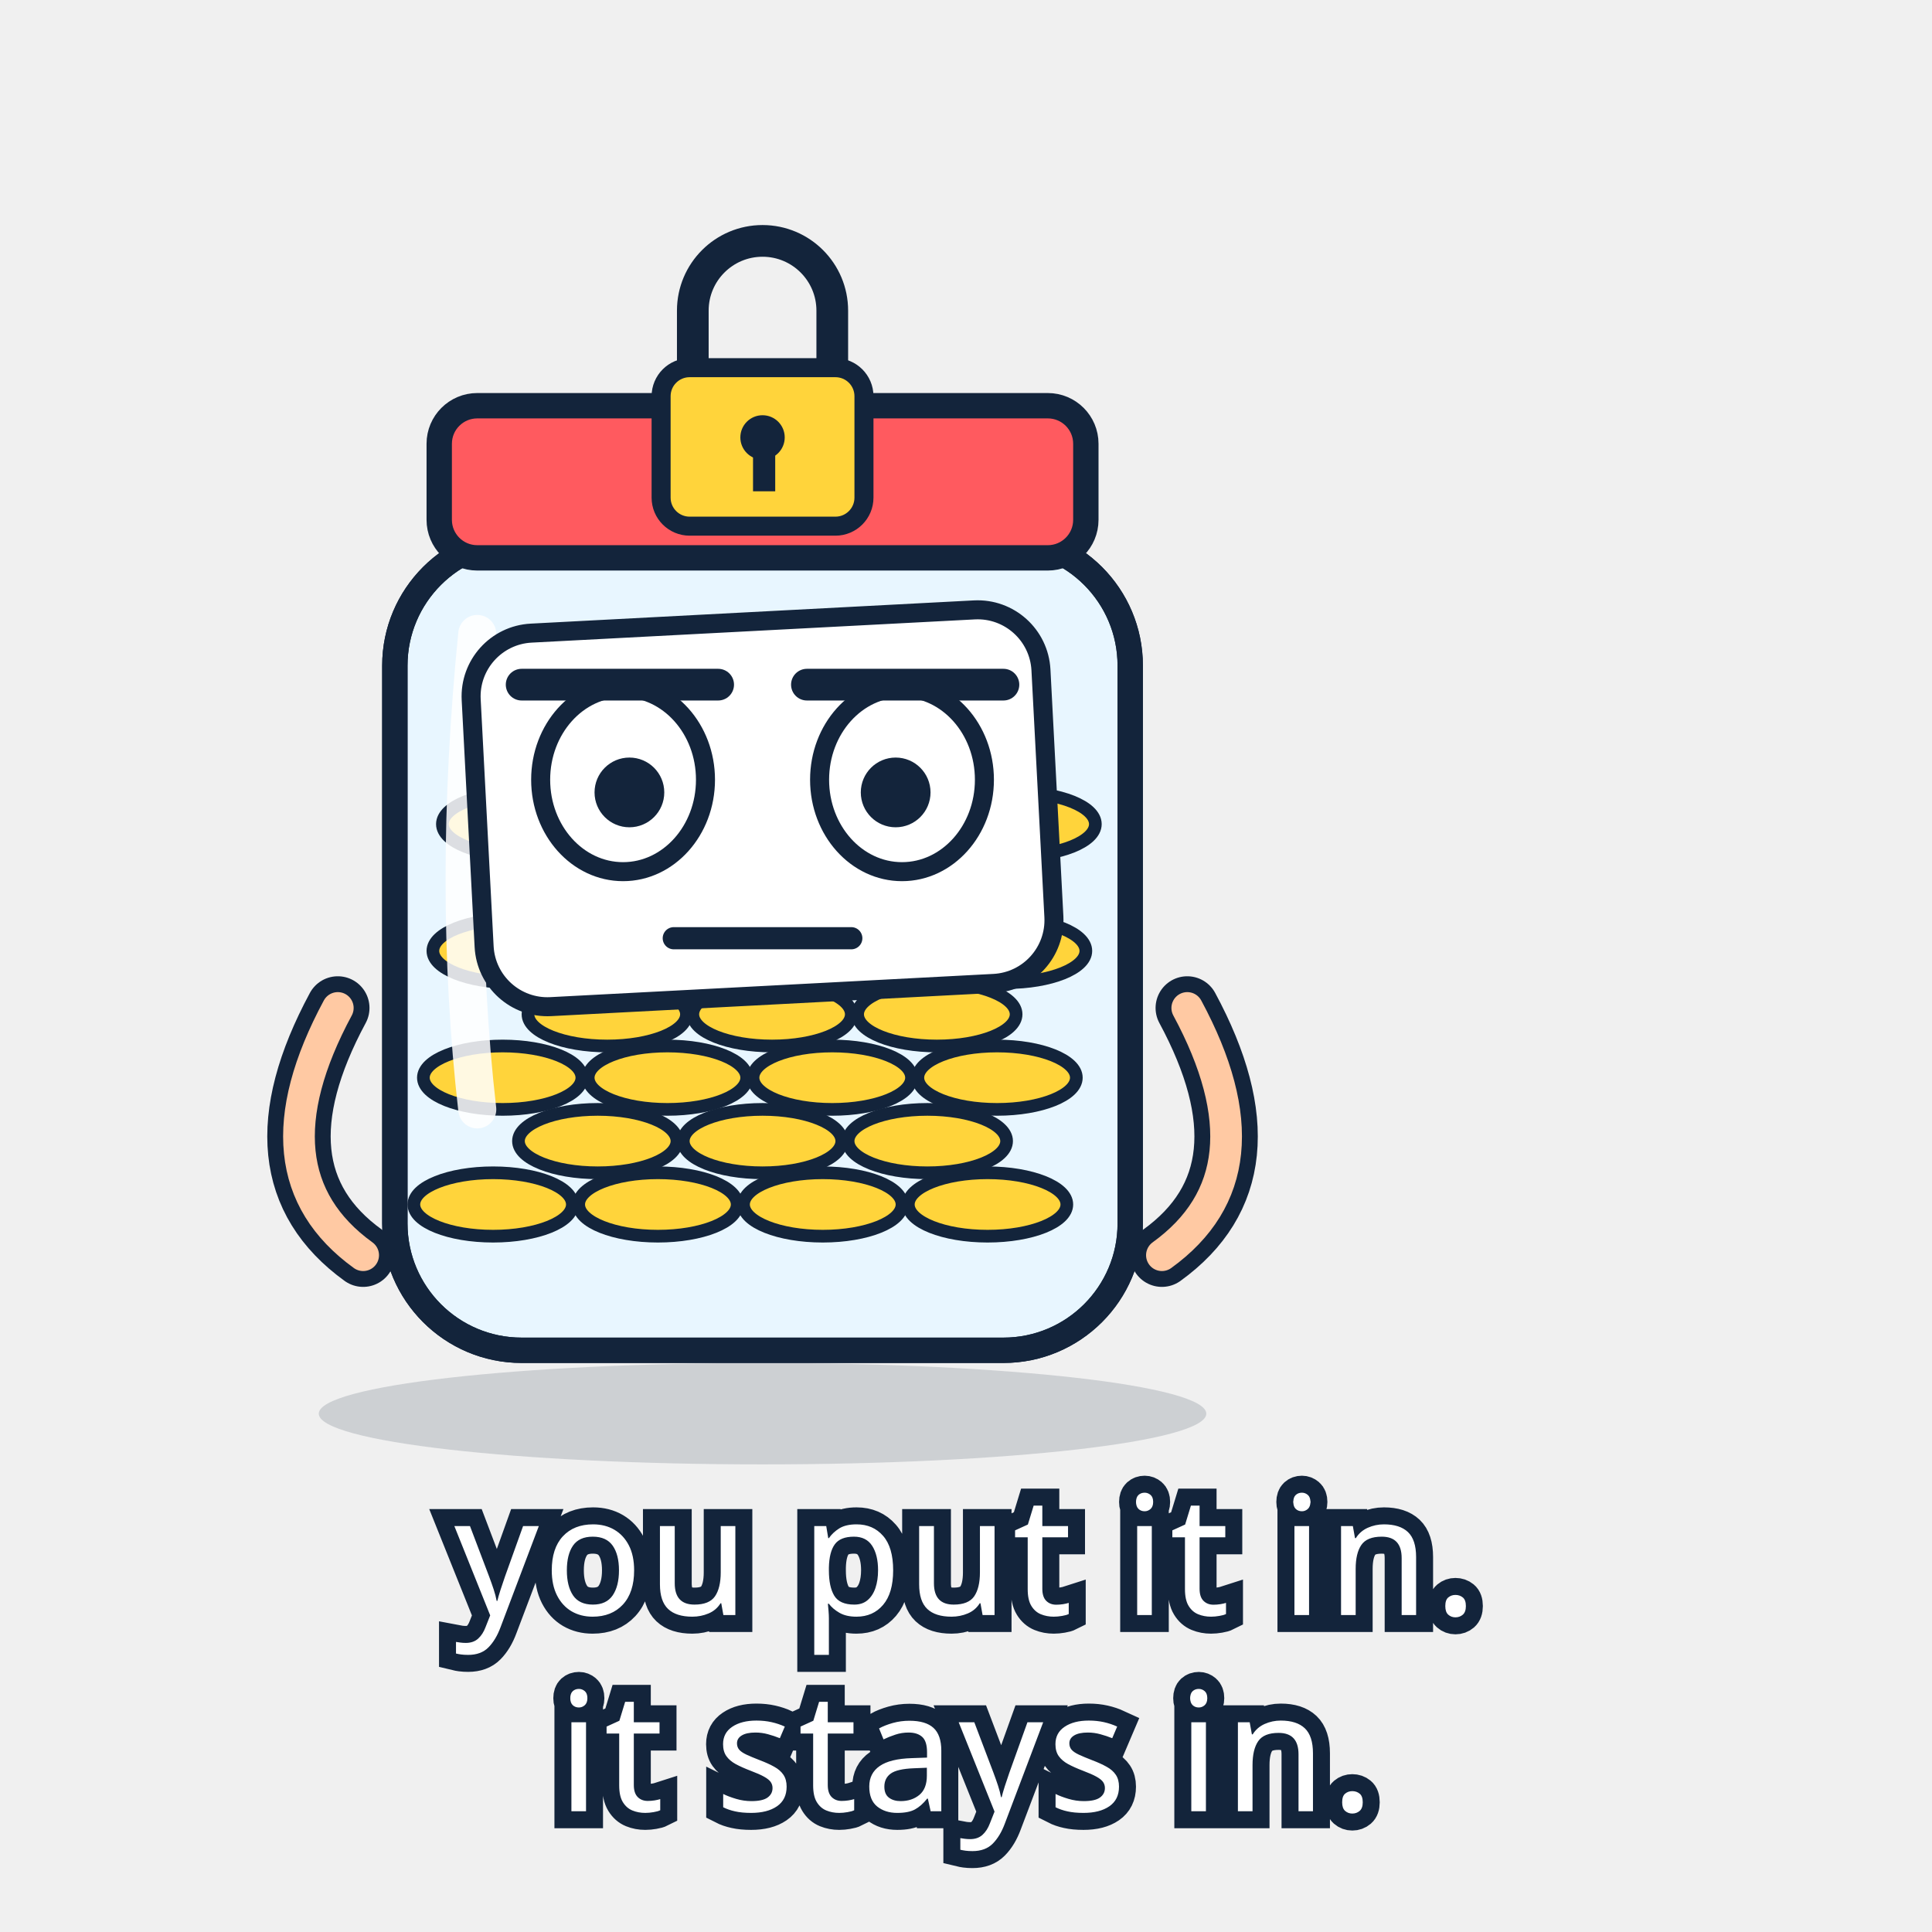
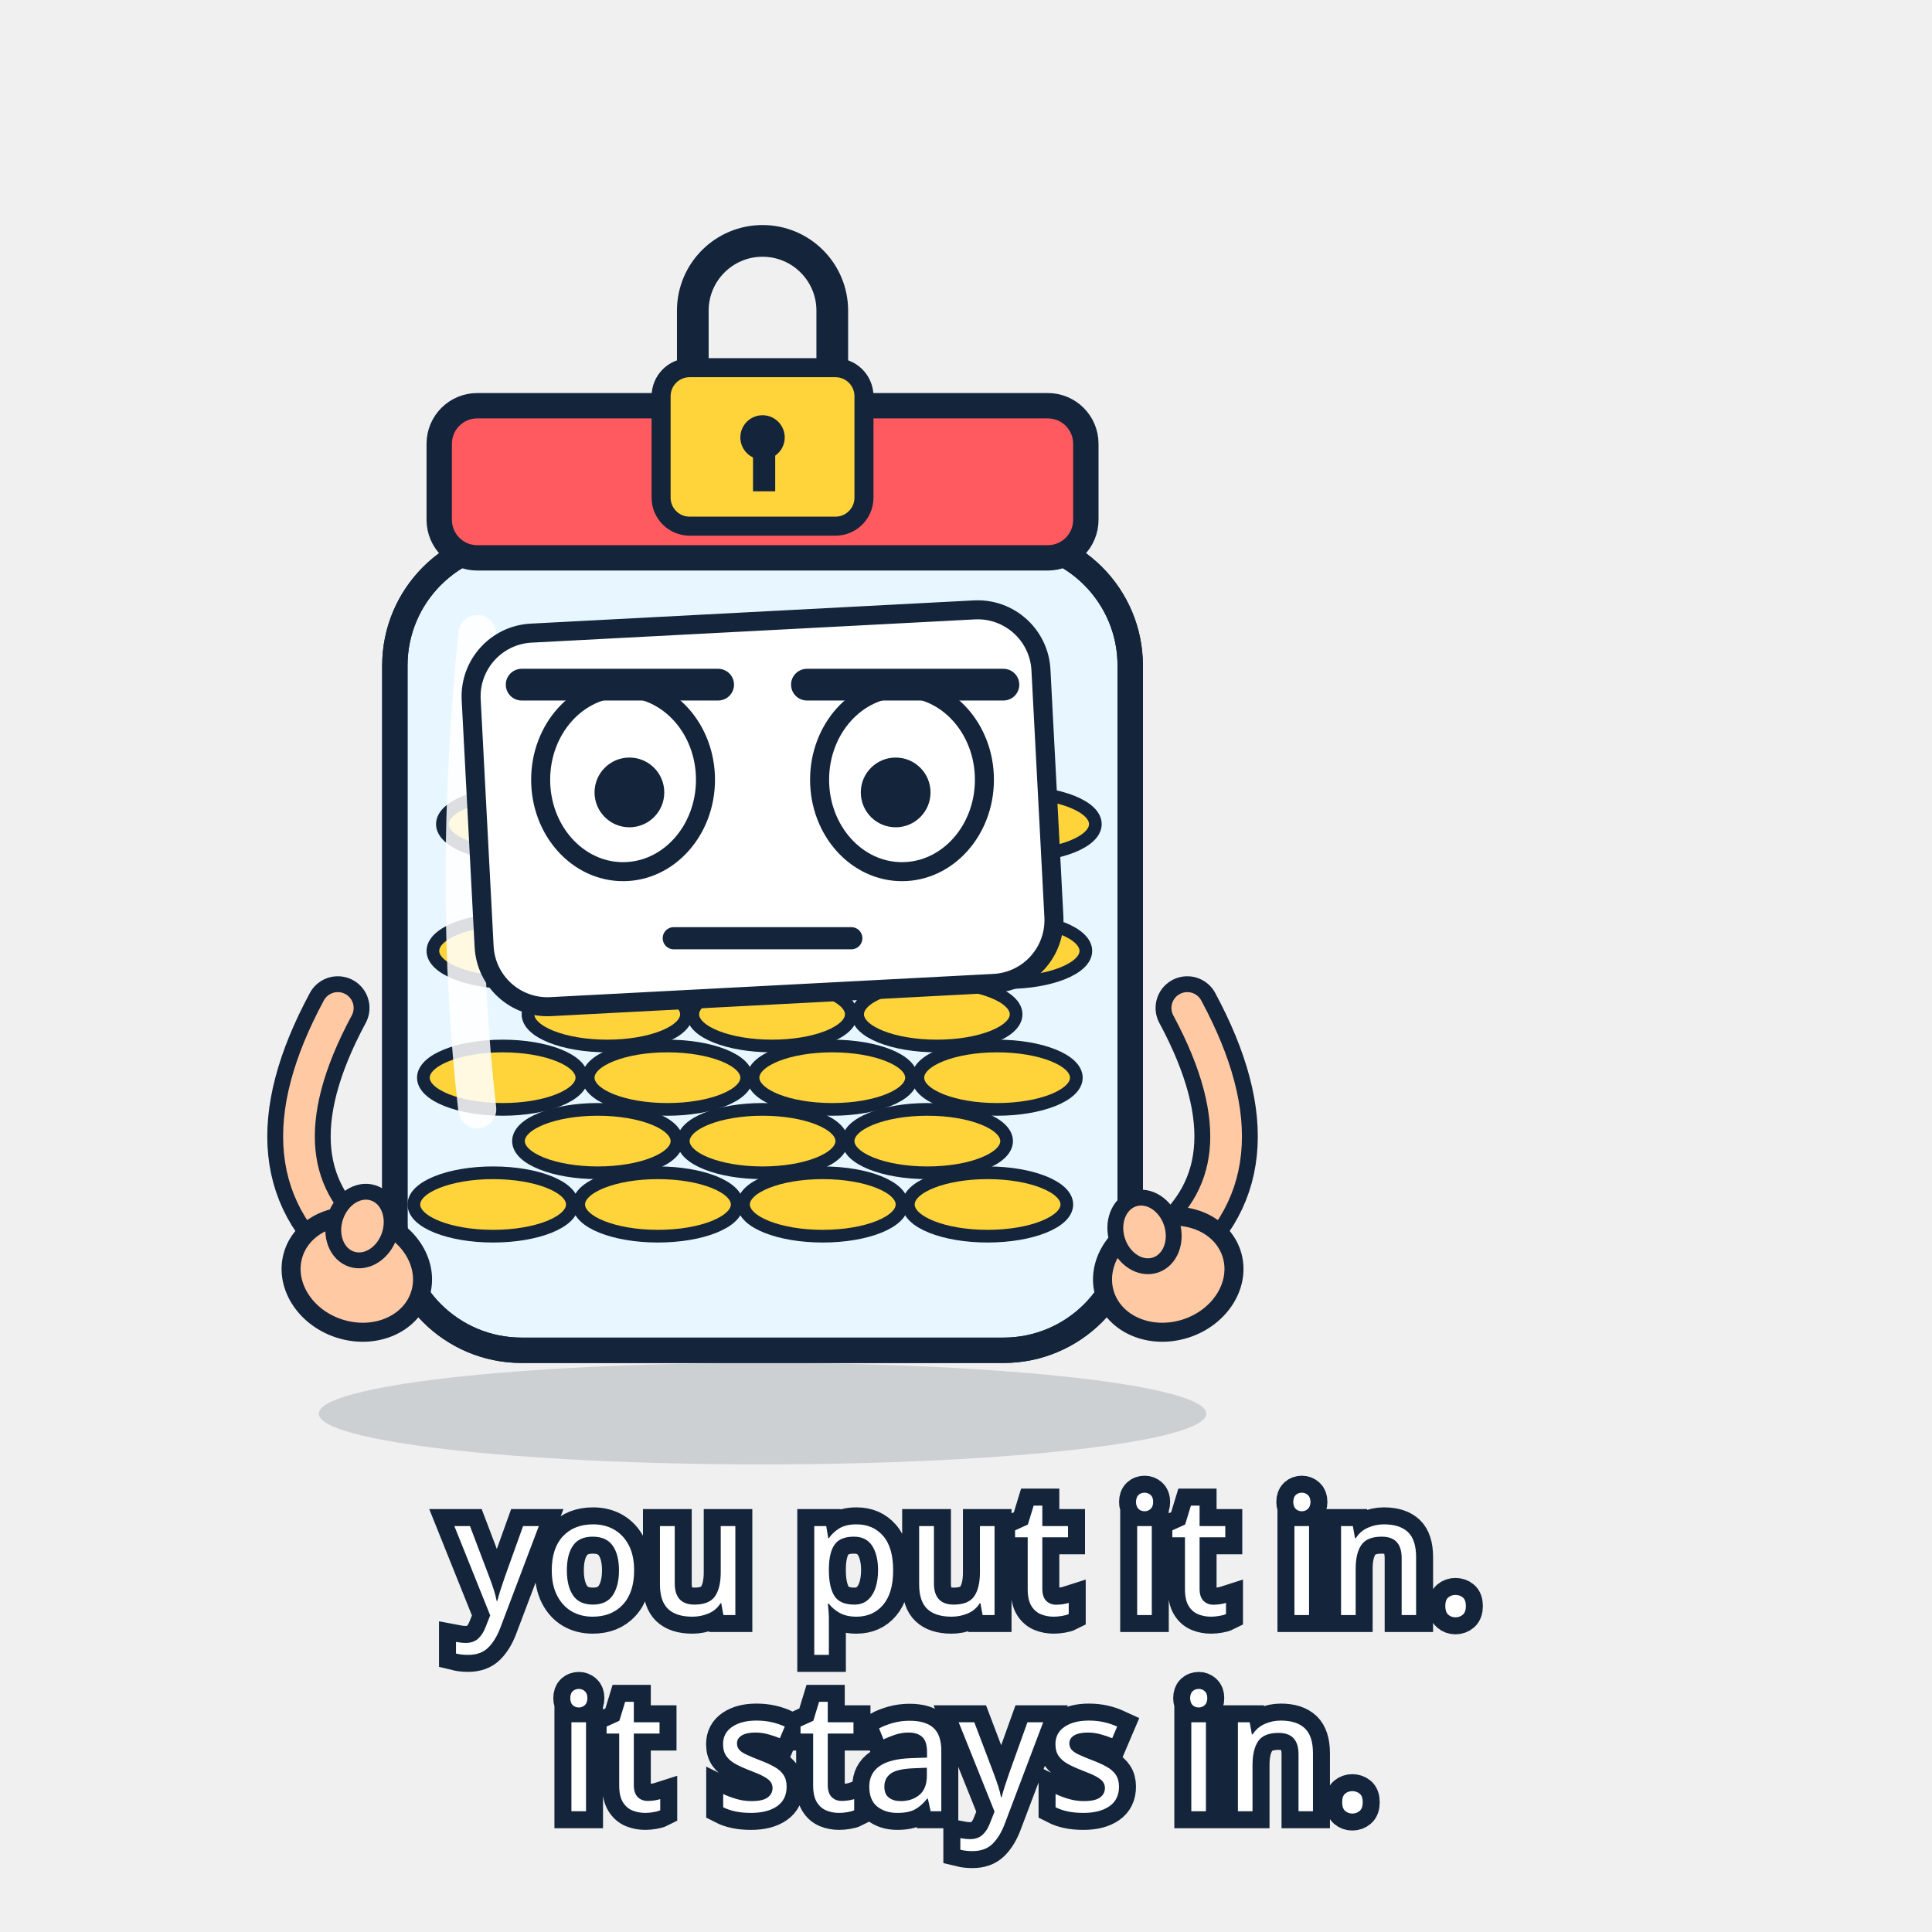
<svg xmlns="http://www.w3.org/2000/svg" viewBox="0 0 512 512" width="512" height="512">
  <defs>
    <clipPath id="jarclip">
      <rect x="96" y="120" width="232" height="256" rx="40" />
    </clipPath>
  </defs>
  <g transform="translate(24,42) scale(0.84)">
    <ellipse cx="212" cy="396" rx="140" ry="16" fill="#13243B" opacity=".16" />
    <rect x="96" y="120" width="232" height="256" rx="40" fill="#E8F6FF" stroke="#13243B" stroke-width="8" />
    <g clip-path="url(#jarclip)">
      <ellipse cx="127" cy="330" rx="25" ry="10" fill="#FFD43B" stroke="#13243B" stroke-width="4" />
      <ellipse cx="179" cy="330" rx="25" ry="10" fill="#FFD43B" stroke="#13243B" stroke-width="4" />
      <ellipse cx="231" cy="330" rx="25" ry="10" fill="#FFD43B" stroke="#13243B" stroke-width="4" />
      <ellipse cx="283" cy="330" rx="25" ry="10" fill="#FFD43B" stroke="#13243B" stroke-width="4" />
      <ellipse cx="160" cy="310" rx="25" ry="10" fill="#FFD43B" stroke="#13243B" stroke-width="4" />
      <ellipse cx="212" cy="310" rx="25" ry="10" fill="#FFD43B" stroke="#13243B" stroke-width="4" />
      <ellipse cx="264" cy="310" rx="25" ry="10" fill="#FFD43B" stroke="#13243B" stroke-width="4" />
      <ellipse cx="130" cy="290" rx="25" ry="10" fill="#FFD43B" stroke="#13243B" stroke-width="4" />
      <ellipse cx="182" cy="290" rx="25" ry="10" fill="#FFD43B" stroke="#13243B" stroke-width="4" />
      <ellipse cx="234" cy="290" rx="25" ry="10" fill="#FFD43B" stroke="#13243B" stroke-width="4" />
      <ellipse cx="286" cy="290" rx="25" ry="10" fill="#FFD43B" stroke="#13243B" stroke-width="4" />
      <ellipse cx="163" cy="270" rx="25" ry="10" fill="#FFD43B" stroke="#13243B" stroke-width="4" />
      <ellipse cx="215" cy="270" rx="25" ry="10" fill="#FFD43B" stroke="#13243B" stroke-width="4" />
      <ellipse cx="267" cy="270" rx="25" ry="10" fill="#FFD43B" stroke="#13243B" stroke-width="4" />
      <ellipse cx="133" cy="250" rx="25" ry="10" fill="#FFD43B" stroke="#13243B" stroke-width="4" />
      <ellipse cx="185" cy="250" rx="25" ry="10" fill="#FFD43B" stroke="#13243B" stroke-width="4" />
      <ellipse cx="237" cy="250" rx="25" ry="10" fill="#FFD43B" stroke="#13243B" stroke-width="4" />
      <ellipse cx="289" cy="250" rx="25" ry="10" fill="#FFD43B" stroke="#13243B" stroke-width="4" />
      <ellipse cx="155" cy="230" rx="25" ry="10" fill="#FFD43B" stroke="#13243B" stroke-width="4" />
      <ellipse cx="207" cy="230" rx="25" ry="10" fill="#FFD43B" stroke="#13243B" stroke-width="4" />
      <ellipse cx="259" cy="230" rx="25" ry="10" fill="#FFD43B" stroke="#13243B" stroke-width="4" />
      <ellipse cx="136" cy="210" rx="25" ry="10" fill="#FFD43B" stroke="#13243B" stroke-width="4" />
      <ellipse cx="188" cy="210" rx="25" ry="10" fill="#FFD43B" stroke="#13243B" stroke-width="4" />
      <ellipse cx="240" cy="210" rx="25" ry="10" fill="#FFD43B" stroke="#13243B" stroke-width="4" />
      <ellipse cx="292" cy="210" rx="25" ry="10" fill="#FFD43B" stroke="#13243B" stroke-width="4" />
    </g>
    <rect x="96" y="120" width="232" height="256" rx="40" fill="none" stroke="#13243B" stroke-width="8" />
    <path d="M122 150 Q114 230 122 300" stroke="#fff" stroke-width="12" stroke-linecap="round" fill="none" opacity=".85" />
    <rect x="110" y="78" width="204" height="48" rx="12" fill="#FF5A5F" stroke="#13243B" stroke-width="8" />
    <path d="M190 72 V48 a22 22 0 0 1 44 0 V72" fill="none" stroke="#13243B" stroke-width="10" />
    <rect x="180" y="66" width="64" height="50" rx="9" fill="#FFD43B" stroke="#13243B" stroke-width="6" />
    <circle cx="212" cy="88" r="7" fill="#13243B" />
    <rect x="209" y="90" width="7" height="15" fill="#13243B" />
    <rect x="122" y="146" width="180" height="118" rx="20" fill="#fff" stroke="#13243B" stroke-width="6" transform="rotate(-3 212 205)" />
    <ellipse cx="168" cy="196" rx="26" ry="29" fill="#fff" stroke="#13243B" stroke-width="6" />
    <ellipse cx="256" cy="196" rx="26" ry="29" fill="#fff" stroke="#13243B" stroke-width="6" />
    <circle cx="170" cy="200" r="11" fill="#13243B" />
    <circle cx="254" cy="200" r="11" fill="#13243B" />
    <path d="M136 166 L198 166" stroke="#13243B" stroke-width="10" stroke-linecap="round" />
    <path d="M288 166 L226 166" stroke="#13243B" stroke-width="10" stroke-linecap="round" />
    <path d="M184 246 L240 246" stroke="#13243B" stroke-width="7" stroke-linecap="round" />
    <path d="M78 268 Q50 320 86 346" fill="none" stroke="#13243B" stroke-width="20" stroke-linecap="round" />
+     <path d="M78 268 Q50 320 86 346" fill="none" stroke="#FFC9A3" stroke-width="10" stroke-linecap="round" />
    <path d="M346 268 Q374 320 338 346" fill="none" stroke="#13243B" stroke-width="20" stroke-linecap="round" />
-     <path d="M78 268 Q50 320 86 346" fill="none" stroke="#FFC9A3" stroke-width="10" stroke-linecap="round" />
    <path d="M346 268 Q374 320 338 346" fill="none" stroke="#FFC9A3" stroke-width="10" stroke-linecap="round" />
+     <g transform="translate(84,352) rotate(18) scale(1)">
+       <ellipse cx="0" cy="0" rx="21" ry="18" fill="#FFC9A3" stroke="#13243B" stroke-width="6" />
+       <ellipse cx="-3" cy="-15" rx="9" ry="11" fill="#FFC9A3" stroke="#13243B" stroke-width="5" />
+     </g>
+     <g transform="translate(340,352) rotate(-18) scale(1)">
+       <ellipse cx="0" cy="0" rx="21" ry="18" fill="#FFC9A3" stroke="#13243B" stroke-width="6" />
+       <ellipse cx="-3" cy="-15" rx="9" ry="11" fill="#FFC9A3" stroke="#13243B" stroke-width="5" />
+     </g>
  </g>
  <text x="256" y="428" text-anchor="middle" font-family="Lilita One" font-size="44" fill="#fff" stroke="#13243B" stroke-width="9" paint-order="stroke" letter-spacing="1">you put it in.</text>
  <text x="256" y="480" text-anchor="middle" font-family="Lilita One" font-size="44" fill="#fff" stroke="#13243B" stroke-width="9" paint-order="stroke" letter-spacing="1">it stays in.</text>
</svg>
